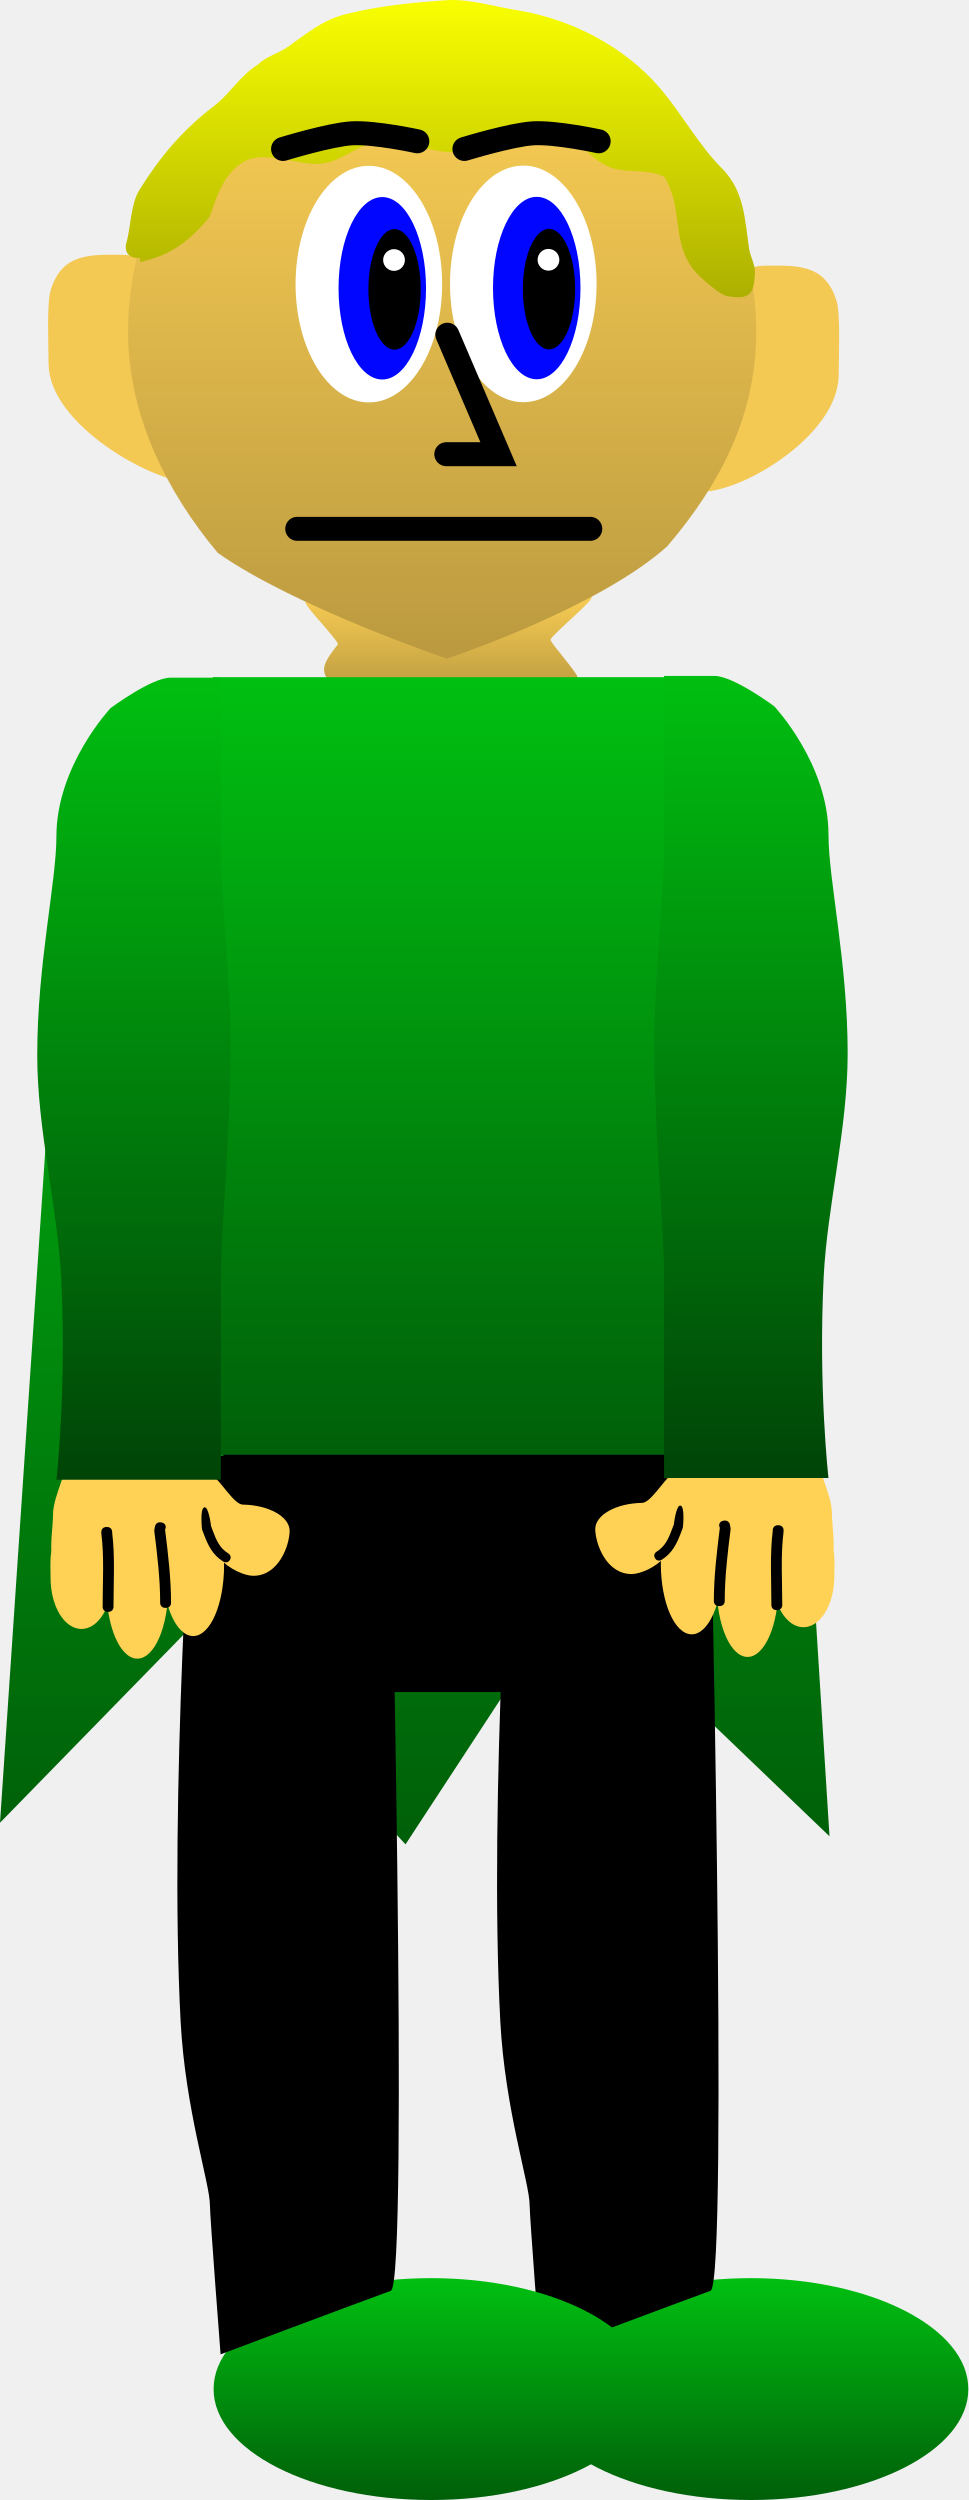
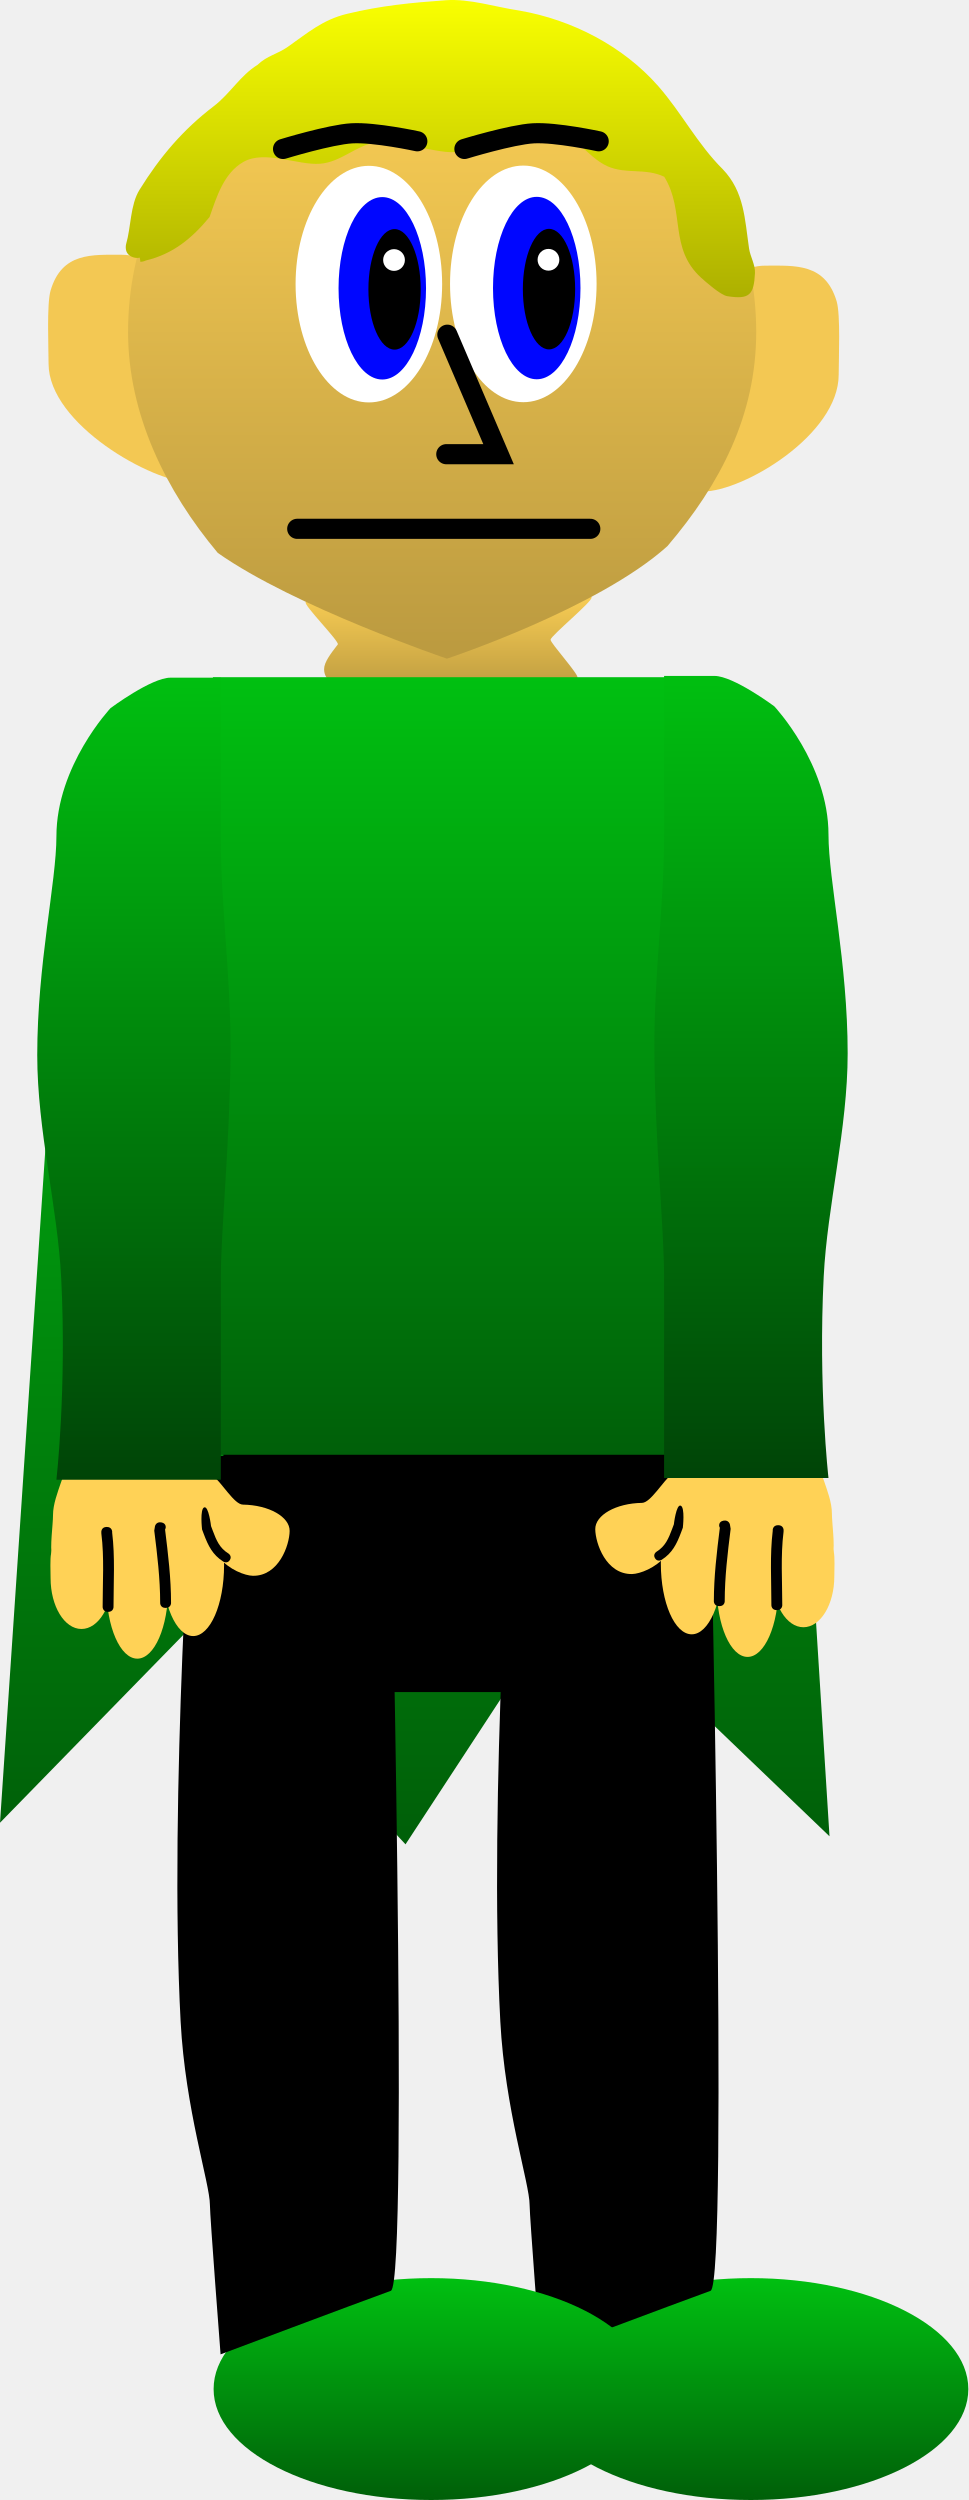
- <svg xmlns="http://www.w3.org/2000/svg" width="50.48" height="130.329" viewBox="0 0 50.48 130.329">
+ <svg xmlns="http://www.w3.org/2000/svg" width="60.087" height="155.132" viewBox="0 0 60.087 155.132">
  <defs>
-     <linearGradient id="New_Gradient_Swatch_1" x1="21.622" y1="35.742" x2="21.622" y2="96.149" gradientUnits="userSpaceOnUse">
+     <linearGradient id="New_Gradient_Swatch_1" x1="25.736" y1="42.545" x2="25.736" y2="114.447" gradientUnits="userSpaceOnUse">
      <stop offset="0" stop-color="#00c011" />
      <stop offset="1" stop-color="#005f09" />
    </linearGradient>
-     <linearGradient id="New_Gradient_Swatch_1-2" x1="39.141" y1="118.763" x2="39.141" y2="130.329" gradientUnits="userSpaceOnUse">
+     <linearGradient id="New_Gradient_Swatch_1-2" x1="46.59" y1="141.365" x2="46.59" y2="155.132" gradientUnits="userSpaceOnUse">
      <stop offset="0" stop-color="#00c011" />
      <stop offset="1" stop-color="#005f09" />
    </linearGradient>
-     <linearGradient id="New_Gradient_Swatch_1-3" x1="22.474" y1="118.763" x2="22.474" y2="130.329" gradientUnits="userSpaceOnUse">
+     <linearGradient id="New_Gradient_Swatch_1-3" x1="26.752" y1="141.365" x2="26.752" y2="155.132" gradientUnits="userSpaceOnUse">
      <stop offset="0" stop-color="#00c011" />
      <stop offset="1" stop-color="#005f09" />
    </linearGradient>
-     <linearGradient id="linear-gradient-1" x1="23.386" y1="30.506" x2="23.386" y2="36.075" gradientUnits="userSpaceOnUse">
+     <linearGradient id="linear-gradient-1" x1="27.837" y1="36.311" x2="27.837" y2="42.941" gradientUnits="userSpaceOnUse">
      <stop offset="0" stop-color="#ffd256" />
      <stop offset="1" stop-color="#bc9b40" />
    </linearGradient>
-     <linearGradient id="linear-gradient-2" x1="23.049" y1="0.932" x2="23.049" y2="33.678" gradientUnits="userSpaceOnUse">
+     <linearGradient id="linear-gradient-2" x1="27.436" y1="1.109" x2="27.436" y2="40.087" gradientUnits="userSpaceOnUse">
      <stop offset="0" stop-color="#ffd256" />
      <stop offset="1" stop-color="#bc9b40" />
    </linearGradient>
-     <linearGradient id="linear-gradient-3" x1="22.957" y1="0" x2="22.957" y2="15.495" gradientUnits="userSpaceOnUse">
+     <linearGradient id="linear-gradient-3" x1="27.326" y1="0" x2="27.326" y2="18.444" gradientUnits="userSpaceOnUse">
      <stop offset="0" stop-color="#f9ff00" />
      <stop offset="1" stop-color="#adb000" />
    </linearGradient>
-     <linearGradient id="New_Gradient_Swatch_1-4" x1="23.245" y1="35.303" x2="23.245" y2="75.839" gradientUnits="userSpaceOnUse">
+     <linearGradient id="New_Gradient_Swatch_1-4" x1="27.669" y1="42.022" x2="27.669" y2="90.272" gradientUnits="userSpaceOnUse">
      <stop offset="0" stop-color="#00c011" />
      <stop offset="1" stop-color="#005f09" />
    </linearGradient>
-     <linearGradient id="New_Gradient_Swatch_2" x1="6.98" y1="35.328" x2="6.98" y2="77.141" gradientUnits="userSpaceOnUse">
+     <linearGradient id="New_Gradient_Swatch_2" x1="8.308" y1="42.052" x2="8.308" y2="91.822" gradientUnits="userSpaceOnUse">
      <stop offset="0" stop-color="#00bf10" />
      <stop offset="1" stop-color="#004407" />
    </linearGradient>
-     <linearGradient id="New_Gradient_Swatch_2-2" x1="39.151" y1="35.237" x2="39.151" y2="77.05" gradientUnits="userSpaceOnUse">
+     <linearGradient id="New_Gradient_Swatch_2-2" x1="46.602" y1="41.943" x2="46.602" y2="91.714" gradientUnits="userSpaceOnUse">
      <stop offset="0" stop-color="#00bf10" />
      <stop offset="1" stop-color="#004407" />
    </linearGradient>
  </defs>
  <g id="Layer_1" data-name="Layer 1">
    <g id="Zach">
-       <path id="Cape" d="M7.962 35.938 C10.703 35.855 28.683 35.434 36.325 36.167 C38.798 36.405 39.762 40.385 39.762 40.385 L43.243 95.729 L29.835 82.867 L21.14 96.149 L10.295 84.473 L0 95.022 L3.653 40.776 C3.653 40.776 6.936 35.97 7.962 35.938 Z" fill="url(#New_Gradient_Swatch_1)" />
+       <path id="Cape" d="M9.477 42.778 C12.74 42.678 34.142 42.177 43.238 43.05 C46.181 43.333 47.329 48.07 47.329 48.07 L51.473 113.947 L35.513 98.638 L25.163 114.447 L12.254 100.549 L0 113.106 L4.348 48.536 C4.348 48.536 8.256 42.815 9.477 42.778 Z" fill="url(#New_Gradient_Swatch_1)" />
      <g id="Right_Leg" data-name="Right Leg">
-         <ellipse id="Shoe" cx="39.141" cy="124.546" rx="11.339" ry="5.783" fill="url(#New_Gradient_Swatch_1-2)" />
-         <path id="Leg" d="M37.042 119.423 C35.174 120.101 28.165 122.736 28.165 122.736 C28.165 122.736 27.61 115.534 27.61 114.947 C27.61 113.827 26.327 109.987 26.082 105.385 C25.467 93.833 26.721 75.969 26.721 75.969 L36.988 75.524 C36.988 75.524 38.009 119.072 37.042 119.423 Z" fill="#000000" />
+         <ellipse id="Shoe" cx="46.59" cy="148.248" rx="13.497" ry="6.884" fill="url(#New_Gradient_Swatch_1-2)" />
+         <path id="Leg" d="M44.091 142.151 C41.868 142.958 33.526 146.094 33.526 146.094 C33.526 146.094 32.864 137.521 32.864 136.823 C32.864 135.489 31.338 130.918 31.046 125.441 C30.314 111.69 31.806 90.427 31.806 90.427 L44.027 89.898 C44.027 89.898 45.243 141.733 44.091 142.151 Z" fill="#000000" />
      </g>
      <g id="Left_Leg" data-name="Left Leg">
-         <ellipse id="Shoe-2" data-name="Shoe" cx="22.474" cy="124.546" rx="11.339" ry="5.783" fill="url(#New_Gradient_Swatch_1-3)" />
-         <path id="Leg-2" data-name="Leg" d="M20.375 119.423 C18.507 120.101 11.499 122.736 11.499 122.736 C11.499 122.736 10.943 115.534 10.943 114.947 C10.943 113.827 9.661 109.987 9.416 105.385 C8.801 93.833 10.054 75.969 10.054 75.969 L20.321 75.524 C20.321 75.524 21.343 119.072 20.375 119.423 Z" fill="#000000" />
+         <ellipse id="Shoe-2" data-name="Shoe" cx="26.752" cy="148.248" rx="13.497" ry="6.884" fill="url(#New_Gradient_Swatch_1-3)" />
+         <path id="Leg-2" data-name="Leg" d="M24.253 142.151 C22.029 142.958 13.687 146.094 13.687 146.094 C13.687 146.094 13.026 137.521 13.026 136.823 C13.026 135.489 11.499 130.918 11.208 125.441 C10.476 111.69 11.968 90.427 11.968 90.427 L24.188 89.898 C24.188 89.898 25.404 141.733 24.253 142.151 Z" fill="#000000" />
      </g>
-       <rect id="Pants_Top" data-name="Pants Top" x="11.647" y="75.737" width="24.663" height="12.473" fill="#000000" />
-       <path id="Neck" d="M16.895 34.885 C16.895 34.516 17.25 34.064 17.61 33.595 C17.717 33.455 15.805 31.53 15.936 31.389 C17.062 30.17 21.036 30.762 23.096 30.762 C25.762 30.762 30.272 29.986 30.841 31.137 C30.932 31.322 28.702 33.15 28.702 33.349 C28.702 33.54 30.193 35.163 30.107 35.343 C29.555 36.504 25.777 35.936 23.096 35.936 C20 35.936 16.895 36.314 16.895 34.885 Z" fill="url(#linear-gradient-1)" />
+       <rect id="Pants_Top" data-name="Pants Top" x="13.864" y="90.151" width="29.356" height="14.847" fill="#000000" />
+       <path id="Neck" d="M20.111 41.524 C20.111 41.085 20.533 40.546 20.961 39.989 C21.089 39.822 18.813 37.53 18.968 37.362 C20.309 35.912 25.04 36.616 27.491 36.616 C30.665 36.616 36.033 35.692 36.71 37.062 C36.819 37.283 34.164 39.459 34.164 39.696 C34.164 39.923 35.939 41.855 35.837 42.069 C35.18 43.451 30.683 42.775 27.491 42.775 C23.806 42.775 20.111 43.225 20.111 41.524 Z" fill="url(#linear-gradient-1)" />
      <g id="Face">
-         <path id="Right_Ear" data-name="Right Ear" d="M43.722 19.53 C43.722 22.668 38.75 25.625 36.639 25.625 C34.529 25.625 36.078 22.668 36.078 19.53 C36.078 16.392 37.789 13.849 39.9 13.849 C41.462 13.849 43.024 13.713 43.617 15.709 C43.825 16.41 43.722 18.714 43.722 19.53 Z" fill="#f3c853" />
-         <path id="Left_Ear" data-name="Left Ear" d="M2.532 18.963 C2.532 18.147 2.429 15.843 2.638 15.142 C3.231 13.146 4.792 13.282 6.354 13.282 C8.465 13.282 10.176 15.825 10.176 18.963 C10.176 22.101 12.162 25.167 10.051 25.167 C7.941 25.167 2.532 22.101 2.532 18.963 Z" fill="#f3c853" />
-         <path id="Face-2" data-name="Face" d="M6.677 17.305 C6.677 8.262 14.007 0.932 23.049 0.932 C32.092 0.932 39.422 8.262 39.422 17.305 C39.422 21.648 37.553 25.232 34.793 28.471 C31.182 31.725 23.299 34.338 23.299 34.338 C23.299 34.338 15.345 31.641 11.355 28.824 C8.651 25.599 6.677 21.598 6.677 17.305 Z" fill="url(#linear-gradient-2)" />
+         <path id="Right_Ear" data-name="Right Ear" d="M52.043 23.247 C52.043 26.982 46.125 30.501 43.612 30.501 C41.1 30.501 42.944 26.982 42.944 23.247 C42.944 19.512 44.981 16.484 47.494 16.484 C49.353 16.484 51.211 16.323 51.917 18.699 C52.165 19.533 52.043 22.276 52.043 23.247 Z" fill="#f3c853" />
+         <path id="Left_Ear" data-name="Left Ear" d="M3.014 22.572 C3.014 21.601 2.892 18.858 3.14 18.024 C3.845 15.648 5.704 15.809 7.563 15.809 C10.076 15.809 12.113 18.837 12.113 22.572 C12.113 26.307 14.477 29.956 11.964 29.956 C9.452 29.956 3.014 26.307 3.014 22.572 Z" fill="#f3c853" />
+         <path id="Face-2" data-name="Face" d="M7.947 20.598 C7.947 9.835 16.673 1.109 27.436 1.109 C38.199 1.109 46.925 9.835 46.925 20.598 C46.925 25.768 44.699 30.034 41.415 33.889 C37.117 37.763 27.733 40.873 27.733 40.873 C27.733 40.873 18.266 37.662 13.515 34.31 C10.297 30.471 7.947 25.709 7.947 20.598 Z" fill="url(#linear-gradient-2)" />
        <g id="Left_Eye" data-name="Left Eye">
-           <ellipse id="Outer_White" data-name="Outer White" cx="19.229" cy="14.812" rx="3.82" ry="6.167" fill="#ffffff" />
-           <ellipse id="Color" cx="19.929" cy="15.029" rx="2.28" ry="4.755" fill="#0006ff" />
-           <ellipse id="Black" cx="20.569" cy="15.085" rx="1.363" ry="3.142" fill="#000000" />
-           <circle id="Inner_White" data-name="Inner White" cx="20.541" cy="13.555" r="0.567" fill="#ffffff" />
+           <ellipse id="Outer_White" data-name="Outer White" cx="22.889" cy="17.631" rx="4.547" ry="7.341" fill="#ffffff" />
+           <ellipse id="Color" cx="23.722" cy="17.89" rx="2.714" ry="5.66" fill="#0006ff" />
+           <ellipse id="Black" cx="24.483" cy="17.956" rx="1.622" ry="3.74" fill="#000000" />
+           <circle id="Inner_White" data-name="Inner White" cx="24.45" cy="16.135" r="0.675" fill="#ffffff" />
        </g>
        <g id="Right_Eye" data-name="Right Eye">
-           <ellipse id="Outer_White-2" data-name="Outer White" cx="27.281" cy="14.8" rx="3.82" ry="6.167" fill="#ffffff" />
-           <ellipse id="Color-2" data-name="Color" cx="27.981" cy="15.017" rx="2.28" ry="4.755" fill="#0006ff" />
-           <ellipse id="Black-2" data-name="Black" cx="28.62" cy="15.072" rx="1.363" ry="3.142" fill="#000000" />
-           <circle id="Inner_White-2" data-name="Inner White" cx="28.593" cy="13.543" r="0.567" fill="#ffffff" />
+           <ellipse id="Outer_White-2" data-name="Outer White" cx="32.473" cy="17.616" rx="4.547" ry="7.341" fill="#ffffff" />
+           <ellipse id="Color-2" data-name="Color" cx="33.306" cy="17.875" rx="2.714" ry="5.66" fill="#0006ff" />
+           <ellipse id="Black-2" data-name="Black" cx="34.067" cy="17.941" rx="1.622" ry="3.74" fill="#000000" />
+           <circle id="Inner_White-2" data-name="Inner White" cx="34.034" cy="16.12" r="0.675" fill="#ffffff" />
        </g>
-         <ellipse id="Mouth_Open" data-name="Mouth Open" cx="16.484" cy="25.975" rx="4.308" ry="3.667" fill="none" stroke="#000000" stroke-miterlimit="10" display="none" />
-         <line id="Mouth" x1="15.495" y1="27.569" x2="30.773" y2="27.569" fill="none" stroke="#000000" stroke-width="1.25" stroke-linecap="round" stroke-miterlimit="10" />
-         <path id="Hair" d="M7.313 13.593 L7.285 13.43 C7.197 13.454 7.09 13.456 6.962 13.419 C6.418 13.26 6.576 12.717 6.576 12.717 C6.833 11.843 6.786 10.681 7.273 9.895 C8.339 8.176 9.525 6.771 11.144 5.536 C11.993 4.888 12.531 3.929 13.426 3.381 C13.935 2.893 14.445 2.833 15.004 2.442 C16.03 1.724 16.809 1.032 18.089 0.722 C19.863 0.293 21.444 0.141 23.246 0.012 C24.483 -0.078 25.844 0.371 27.085 0.553 C29.807 1.025 32.481 2.4 34.313 4.488 C35.528 5.872 36.359 7.509 37.675 8.817 C38.81 9.999 38.826 11.438 39.05 12.956 C39.115 13.391 39.38 13.8 39.358 14.239 C39.302 15.374 39.072 15.624 37.914 15.44 C37.566 15.385 36.771 14.678 36.553 14.48 C34.855 12.942 35.727 10.983 34.627 9.213 C33.633 8.743 32.645 9.098 31.672 8.669 C30.601 8.196 29.831 6.801 28.63 6.633 C26.946 6.397 25.82 7.399 24.333 7.833 C23.572 8.056 22.874 7.863 22.12 7.734 C21.306 7.593 20.464 7.275 19.623 7.411 C18.536 7.588 17.787 8.452 16.683 8.536 C15.523 8.626 13.809 7.806 12.694 8.439 C11.661 9.025 11.292 10.275 10.925 11.313 C10.002 12.431 9.017 13.24 7.609 13.578 C7.466 13.65 7.322 13.649 7.322 13.649 L7.321 13.64 C7.318 13.64 7.315 13.641 7.312 13.641 Z" fill="url(#linear-gradient-3)" />
-         <polyline id="Nose" points="23.322,17.449 25.991,23.678 23.266,23.678" fill="none" stroke="#000000" stroke-width="1.25" stroke-linecap="round" stroke-miterlimit="10" />
-         <path id="Left_Eyebrow" data-name="Left Eyebrow" d="M14.756 7.766 C14.756 7.766 17.204 7.015 18.342 6.95 C19.535 6.882 21.756 7.366 21.756 7.366" fill="none" stroke="#000000" stroke-width="1.25" stroke-linecap="round" stroke-miterlimit="10" />
-         <path id="Right_Eyebrow" data-name="Right Eyebrow" d="M24.21 7.766 C24.21 7.766 26.658 7.015 27.797 6.95 C28.989 6.882 31.21 7.366 31.21 7.366" fill="none" stroke="#000000" stroke-width="1.25" stroke-linecap="round" stroke-miterlimit="10" />
+         <ellipse id="Mouth_Open" data-name="Mouth Open" cx="19.621" cy="30.919" rx="5.127" ry="4.364" fill="none" stroke="#000000" stroke-miterlimit="10" display="none" />
+         <line id="Mouth" x1="18.444" y1="32.815" x2="36.629" y2="32.815" fill="none" stroke="#000000" stroke-width="1.25" stroke-linecap="round" stroke-miterlimit="10" />
+         <path id="Hair" d="M8.705 16.18 L8.672 15.986 C8.567 16.015 8.439 16.017 8.286 15.972 C7.639 15.784 7.828 15.137 7.828 15.137 C8.133 14.097 8.077 12.713 8.657 11.778 C9.926 9.733 11.338 8.06 13.265 6.589 C14.275 5.819 14.916 4.676 15.981 4.024 C16.587 3.444 17.194 3.372 17.859 2.906 C19.08 2.053 20.008 1.228 21.532 0.859 C23.644 0.349 25.525 0.168 27.67 0.014 C29.143 -0.092 30.763 0.442 32.239 0.658 C35.48 1.22 38.663 2.857 40.844 5.342 C42.29 6.99 43.278 8.938 44.844 10.495 C46.196 11.902 46.214 13.615 46.482 15.422 C46.559 15.94 46.874 16.426 46.848 16.948 C46.781 18.3 46.508 18.597 45.129 18.379 C44.715 18.313 43.769 17.471 43.509 17.236 C41.489 15.405 42.526 13.073 41.217 10.967 C40.033 10.407 38.858 10.83 37.7 10.318 C36.424 9.755 35.508 8.096 34.078 7.896 C32.075 7.615 30.733 8.807 28.964 9.324 C28.058 9.589 27.227 9.36 26.33 9.206 C25.361 9.038 24.358 8.66 23.357 8.822 C22.063 9.031 21.172 10.06 19.858 10.161 C18.478 10.267 16.437 9.292 15.109 10.045 C13.881 10.743 13.441 12.231 13.005 13.466 C11.905 14.797 10.733 15.76 9.057 16.162 C8.887 16.247 8.716 16.246 8.716 16.246 L8.714 16.235 C8.711 16.236 8.707 16.237 8.704 16.237 Z" fill="url(#linear-gradient-3)" />
+         <polyline id="Nose" points="27.76,20.769 30.937,28.184 27.694,28.184" fill="none" stroke="#000000" stroke-width="1.25" stroke-linecap="round" stroke-miterlimit="10" />
+         <path id="Left_Eyebrow" data-name="Left Eyebrow" d="M17.564 9.243 C17.564 9.243 20.478 8.35 21.833 8.273 C23.252 8.191 25.896 8.767 25.896 8.767" fill="none" stroke="#000000" stroke-width="1.25" stroke-linecap="round" stroke-miterlimit="10" />
+         <path id="Right_Eyebrow" data-name="Right Eyebrow" d="M28.818 9.243 C28.818 9.243 31.732 8.35 33.087 8.273 C34.506 8.191 37.15 8.767 37.15 8.767" fill="none" stroke="#000000" stroke-width="1.25" stroke-linecap="round" stroke-miterlimit="10" />
        <g id="Glasses" display="none">
-           <line x1="7.349" y1="14.135" x2="15.076" y2="14.135" fill="none" stroke="#000000" stroke-width="1.25" stroke-linecap="round" stroke-miterlimit="10" />
-           <line x1="39.331" y1="14.9" x2="32.099" y2="14.989" fill="none" stroke="#000000" stroke-width="1.25" stroke-linecap="round" stroke-miterlimit="10" />
-           <ellipse cx="19.434" cy="15.37" rx="3.938" ry="6.312" fill="none" stroke="#000000" stroke-width="1.25" stroke-miterlimit="10" />
-           <ellipse cx="27.809" cy="15.62" rx="3.938" ry="6.312" fill="none" stroke="#000000" stroke-width="1.25" stroke-miterlimit="10" />
+           <line x1="8.747" y1="16.825" x2="17.945" y2="16.825" fill="none" stroke="#000000" stroke-width="1.25" stroke-linecap="round" stroke-miterlimit="10" />
+           <line x1="46.816" y1="17.736" x2="38.208" y2="17.842" fill="none" stroke="#000000" stroke-width="1.25" stroke-linecap="round" stroke-miterlimit="10" />
+           <ellipse cx="23.132" cy="18.295" rx="4.687" ry="7.514" fill="none" stroke="#000000" stroke-width="1.25" stroke-miterlimit="10" />
+           <ellipse cx="33.101" cy="18.592" rx="4.687" ry="7.514" fill="none" stroke="#000000" stroke-width="1.25" stroke-miterlimit="10" />
        </g>
      </g>
-       <rect id="Shirt" x="11.099" y="35.303" width="24.292" height="40.536" fill="url(#New_Gradient_Swatch_1-4)" />
+       <rect id="Shirt" x="13.211" y="42.022" width="28.916" height="48.25" fill="url(#New_Gradient_Swatch_1-4)" />
      <g id="Left_Arm" data-name="Left Arm">
        <g id="Hand">
-           <path id="Hand-2" data-name="Hand" d="M12.028 78.825 C12.028 81.52 9.843 83.705 7.148 83.705 C4.982 83.705 3.226 83.051 2.715 81.135 C2.59 80.667 2.764 79.503 2.764 78.974 C2.764 78.429 3.002 77.806 3.166 77.316 C3.817 75.385 4.998 73.945 7.148 73.945 C9.204 73.945 10.369 75.415 11.087 77.215 C11.31 77.774 12.028 78.186 12.028 78.825 Z" fill="#ffd256" />
-           <path id="Finger" d="M12.663 78.439 C14.017 78.459 15.108 79.074 15.099 79.813 C15.09 80.552 14.537 82.168 13.183 82.148 C12.786 82.142 11.939 81.837 11.427 81.194 C10.193 79.643 9.247 76.794 9.254 76.271 C9.26 75.779 10.072 76.105 11.08 76.911 C11.584 77.314 12.212 78.432 12.663 78.439 Z" fill="#ffd256" />
-           <ellipse id="Finger-2" data-name="Finger" cx="10.071" cy="81.599" rx="1.61" ry="3.691" fill="#ffd256" />
-           <ellipse id="Finger-3" data-name="Finger" cx="7.159" cy="82.777" rx="1.61" ry="3.691" fill="#ffd256" />
-           <path id="Divider" d="M11.002 79.556 L11.093 79.8 C11.277 80.291 11.445 80.7 11.903 80.983 C11.903 80.983 12.115 81.115 11.983 81.327 C11.85 81.539 11.638 81.407 11.638 81.407 C11.083 81.056 10.85 80.576 10.625 79.975 L10.533 79.732 C10.533 79.732 10.411 78.67 10.645 78.583 C10.879 78.495 11.002 79.556 11.002 79.556 Z" fill="#000000" />
-           <path id="Finger-4" data-name="Finger" d="M5.857 82.271 C5.857 83.735 5.136 84.921 4.247 84.921 C3.358 84.921 2.637 83.735 2.637 82.271 C2.637 81.951 2.603 81.264 2.666 80.98 C2.892 79.965 3.553 79.62 4.247 79.62 C5.136 79.62 5.857 80.807 5.857 82.271 Z" fill="#ffd256" />
-           <path id="Divider-2" data-name="Divider" d="M8.636 79.662 L8.605 79.738 C8.764 81.015 8.917 82.286 8.917 83.571 C8.917 83.571 8.917 83.823 8.633 83.823 C8.35 83.823 8.35 83.571 8.35 83.571 C8.35 82.305 8.199 81.052 8.041 79.794 L8.08 79.563 C8.08 79.563 8.135 79.315 8.413 79.365 C8.691 79.414 8.636 79.662 8.636 79.662 Z" fill="#000000" />
-           <path id="Divider-3" data-name="Divider" d="M5.848 79.855 L5.847 79.889 C6.003 81.16 5.917 82.494 5.917 83.776 C5.917 83.776 5.917 84.03 5.634 84.03 C5.35 84.03 5.35 83.776 5.35 83.776 C5.35 82.514 5.44 81.196 5.283 79.945 L5.281 79.855 C5.281 79.855 5.281 79.602 5.565 79.602 C5.848 79.602 5.848 79.855 5.848 79.855 Z" fill="#000000" />
+           <path id="Hand-2" data-name="Hand" d="M14.317 93.826 C14.317 97.034 11.716 99.635 8.508 99.635 C5.93 99.635 3.84 98.856 3.231 96.576 C3.082 96.019 3.29 94.633 3.29 94.003 C3.29 93.355 3.573 92.613 3.769 92.03 C4.543 89.732 5.949 88.018 8.508 88.018 C10.956 88.018 12.342 89.767 13.197 91.91 C13.463 92.575 14.317 93.066 14.317 93.826 Z" fill="#ffd256" />
+           <path id="Finger" d="M15.073 93.366 C16.685 93.39 17.983 94.123 17.973 95.002 C17.962 95.882 17.303 97.806 15.691 97.782 C15.219 97.775 14.211 97.411 13.602 96.646 C12.132 94.8 11.007 91.409 11.015 90.787 C11.022 90.201 11.989 90.588 13.189 91.548 C13.789 92.028 14.536 93.358 15.073 93.366 Z" fill="#ffd256" />
+           <ellipse id="Finger-2" data-name="Finger" cx="11.987" cy="97.129" rx="1.917" ry="4.393" fill="#ffd256" />
+           <ellipse id="Finger-3" data-name="Finger" cx="8.521" cy="98.531" rx="1.917" ry="4.393" fill="#ffd256" />
+           <path id="Divider" d="M13.095 94.697 L13.204 94.986 C13.423 95.572 13.623 96.059 14.169 96.395 C14.169 96.395 14.421 96.552 14.263 96.805 C14.105 97.057 13.853 96.899 13.853 96.899 C13.192 96.481 12.915 95.91 12.647 95.195 L12.538 94.906 C12.538 94.906 12.393 93.642 12.671 93.538 C12.95 93.433 13.095 94.697 13.095 94.697 Z" fill="#000000" />
+           <path id="Finger-4" data-name="Finger" d="M6.972 97.928 C6.972 99.67 6.114 101.083 5.055 101.083 C3.997 101.083 3.139 99.67 3.139 97.928 C3.139 97.547 3.098 96.73 3.173 96.391 C3.442 95.184 4.229 94.773 5.055 94.773 C6.114 94.773 6.972 96.186 6.972 97.928 Z" fill="#ffd256" />
+           <path id="Divider-2" data-name="Divider" d="M10.279 94.822 L10.243 94.913 C10.432 96.433 10.614 97.946 10.614 99.475 C10.614 99.475 10.614 99.776 10.277 99.776 C9.939 99.776 9.939 99.475 9.939 99.475 C9.939 97.969 9.759 96.477 9.572 94.979 L9.617 94.705 C9.617 94.705 9.684 94.41 10.014 94.469 C10.345 94.528 10.279 94.822 10.279 94.822 Z" fill="#000000" />
+           <path id="Divider-3" data-name="Divider" d="M6.961 95.053 L6.959 95.093 C7.145 96.606 7.044 98.193 7.044 99.72 C7.044 99.72 7.044 100.022 6.706 100.022 C6.369 100.022 6.369 99.72 6.369 99.72 C6.369 98.217 6.476 96.648 6.289 95.16 L6.287 95.053 C6.287 95.053 6.287 94.751 6.624 94.751 C6.961 94.751 6.961 95.053 6.961 95.053 Z" fill="#000000" />
        </g>
-         <path id="Arm" d="M2.941 77.141 C2.941 77.141 3.48 72.402 3.191 66.639 C3.004 62.926 1.941 58.948 1.941 55.006 C1.941 50.268 2.941 45.977 2.941 43.602 C2.941 39.916 5.765 36.914 5.765 36.914 C5.765 36.914 7.891 35.328 8.886 35.328 C9.799 35.328 11.512 35.328 11.512 35.328 C11.512 35.328 11.512 38.856 11.512 43.733 C11.512 47.252 12.038 50.882 12.018 54.826 C11.993 59.536 11.512 64.099 11.512 66.642 C11.512 70.928 11.512 77.141 11.512 77.141 Z" fill="url(#New_Gradient_Swatch_2)" />
+         <path id="Arm" d="M3.501 91.822 C3.501 91.822 4.143 86.181 3.798 79.321 C3.576 74.902 2.311 70.166 2.311 65.474 C2.311 59.835 3.501 54.727 3.501 51.9 C3.501 47.513 6.862 43.939 6.862 43.939 C6.862 43.939 9.392 42.052 10.577 42.052 C11.664 42.052 13.703 42.052 13.703 42.052 C13.703 42.052 13.703 46.25 13.703 52.056 C13.703 56.245 14.33 60.565 14.305 65.26 C14.276 70.867 13.703 76.298 13.703 79.325 C13.703 84.427 13.703 91.822 13.703 91.822 Z" fill="url(#New_Gradient_Swatch_2)" />
      </g>
      <g id="Right_Arm" data-name="Right Arm">
        <g id="Hand-3" data-name="Hand">
-           <path id="Hand-4" data-name="Hand" d="M34.104 78.734 C34.104 78.095 34.821 77.683 35.044 77.124 C35.763 75.324 36.927 73.854 38.983 73.854 C41.133 73.854 42.315 75.295 42.965 77.225 C43.13 77.715 43.368 78.338 43.368 78.883 C43.368 79.412 43.542 80.576 43.417 81.044 C42.905 82.96 41.15 83.614 38.983 83.614 C36.288 83.614 34.104 81.429 34.104 78.734 Z" fill="#ffd256" />
-           <path id="Finger-5" data-name="Finger" d="M33.468 78.348 C33.92 78.341 34.547 77.223 35.051 76.82 C36.059 76.014 36.872 75.688 36.878 76.181 C36.884 76.703 35.939 79.552 34.704 81.103 C34.192 81.746 33.345 82.051 32.949 82.057 C31.595 82.077 31.041 80.461 31.032 79.722 C31.023 78.983 32.114 78.368 33.468 78.348 Z" fill="#ffd256" />
-           <ellipse id="Finger-6" data-name="Finger" cx="36.06" cy="81.509" rx="1.61" ry="3.691" fill="#ffd256" />
-           <ellipse id="Finger-7" data-name="Finger" cx="38.972" cy="82.687" rx="1.61" ry="3.691" fill="#ffd256" />
-           <path id="Finger-8" data-name="Finger" d="M40.274 82.18 C40.274 80.716 40.995 79.53 41.884 79.53 C42.579 79.53 43.24 79.874 43.465 80.889 C43.529 81.173 43.494 81.86 43.494 82.18 C43.494 83.644 42.773 84.83 41.884 84.83 C40.995 84.83 40.274 83.644 40.274 82.18 Z" fill="#ffd256" />
-           <path id="Divider-4" data-name="Divider" d="M35.13 79.466 C35.13 79.466 35.252 78.404 35.486 78.492 C35.72 78.58 35.598 79.641 35.598 79.641 L35.507 79.884 C35.281 80.485 35.048 80.965 34.493 81.316 C34.493 81.316 34.281 81.448 34.149 81.236 C34.016 81.024 34.228 80.892 34.228 80.892 C34.686 80.609 34.854 80.2 35.039 79.709 L35.13 79.466 Z" fill="#000000" />
-           <path id="Divider-5" data-name="Divider" d="M37.496 79.571 C37.496 79.571 37.44 79.324 37.718 79.274 C37.996 79.225 38.052 79.472 38.052 79.472 L38.09 79.703 C37.933 80.961 37.781 82.214 37.781 83.48 C37.781 83.48 37.781 83.732 37.498 83.732 C37.214 83.732 37.214 83.48 37.214 83.48 C37.214 82.195 37.367 80.924 37.526 79.647 L37.496 79.571 Z" fill="#000000" />
-           <path id="Divider-6" data-name="Divider" d="M40.283 79.765 C40.283 79.765 40.283 79.511 40.566 79.511 C40.85 79.511 40.85 79.765 40.85 79.765 L40.848 79.854 C40.691 81.105 40.781 82.423 40.781 83.685 C40.781 83.685 40.781 83.939 40.497 83.939 C40.214 83.939 40.214 83.685 40.214 83.685 C40.214 82.403 40.129 81.069 40.285 79.798 L40.283 79.765 Z" fill="#000000" />
+           <path id="Hand-4" data-name="Hand" d="M40.594 93.718 C40.594 92.958 41.448 92.467 41.713 91.801 C42.569 89.659 43.955 87.91 46.402 87.91 C48.962 87.91 50.368 89.624 51.142 91.922 C51.338 92.505 51.621 93.246 51.621 93.895 C51.621 94.525 51.828 95.911 51.679 96.467 C51.07 98.748 48.981 99.527 46.402 99.527 C43.194 99.527 40.594 96.926 40.594 93.718 Z" fill="#ffd256" />
+           <path id="Finger-5" data-name="Finger" d="M39.837 93.258 C40.375 93.25 41.122 91.919 41.722 91.439 C42.922 90.48 43.889 90.092 43.896 90.679 C43.903 91.3 42.778 94.692 41.308 96.538 C40.699 97.303 39.691 97.666 39.219 97.674 C37.607 97.698 36.949 95.773 36.938 94.894 C36.927 94.015 38.226 93.282 39.837 93.258 Z" fill="#ffd256" />
+           <ellipse id="Finger-6" data-name="Finger" cx="42.923" cy="97.021" rx="1.916" ry="4.393" fill="#ffd256" />
+           <ellipse id="Finger-7" data-name="Finger" cx="46.389" cy="98.423" rx="1.917" ry="4.393" fill="#ffd256" />
+           <path id="Finger-8" data-name="Finger" d="M47.939 97.82 C47.939 96.077 48.797 94.665 49.855 94.665 C50.682 94.665 51.469 95.075 51.737 96.283 C51.813 96.622 51.772 97.438 51.772 97.82 C51.772 99.562 50.914 100.975 49.855 100.975 C48.797 100.975 47.939 99.562 47.939 97.82 Z" fill="#ffd256" />
+           <path id="Divider-4" data-name="Divider" d="M41.815 94.589 C41.815 94.589 41.961 93.325 42.239 93.43 C42.518 93.534 42.372 94.798 42.372 94.798 L42.264 95.087 C41.995 95.802 41.718 96.373 41.057 96.791 C41.057 96.791 40.805 96.949 40.647 96.696 C40.49 96.444 40.742 96.286 40.742 96.286 C41.287 95.95 41.488 95.463 41.707 94.878 L41.815 94.589 Z" fill="#000000" />
+           <path id="Divider-5" data-name="Divider" d="M44.631 94.714 C44.631 94.714 44.565 94.42 44.896 94.361 C45.227 94.302 45.293 94.596 45.293 94.596 L45.339 94.871 C45.152 96.369 44.971 97.86 44.971 99.367 C44.971 99.367 44.971 99.667 44.634 99.667 C44.297 99.667 44.297 99.367 44.297 99.367 C44.297 97.838 44.478 96.324 44.668 94.805 L44.631 94.714 Z" fill="#000000" />
+           <path id="Divider-6" data-name="Divider" d="M47.949 94.945 C47.949 94.945 47.949 94.642 48.287 94.642 C48.624 94.642 48.624 94.945 48.624 94.945 L48.622 95.051 C48.435 96.54 48.542 98.108 48.542 99.612 C48.542 99.612 48.542 99.914 48.204 99.914 C47.867 99.914 47.867 99.612 47.867 99.612 C47.867 98.085 47.766 96.497 47.951 94.985 L47.949 94.945 Z" fill="#000000" />
        </g>
-         <path id="Arm-2" data-name="Arm" d="M34.619 77.05 C34.619 77.05 34.619 70.837 34.619 66.551 C34.619 64.008 34.138 59.445 34.113 54.735 C34.093 50.791 34.619 47.161 34.619 43.642 C34.619 38.765 34.619 35.237 34.619 35.237 C34.619 35.237 36.332 35.237 37.245 35.237 C38.241 35.237 40.366 36.823 40.366 36.823 C40.366 36.823 43.19 39.826 43.19 43.511 C43.19 45.886 44.19 50.177 44.19 54.915 C44.19 58.857 43.127 62.835 42.941 66.548 C42.651 72.311 43.19 77.05 43.19 77.05 Z" fill="url(#New_Gradient_Swatch_2-2)" />
+         <path id="Arm-2" data-name="Arm" d="M41.208 91.714 C41.208 91.714 41.208 84.318 41.208 79.217 C41.208 76.19 40.635 70.758 40.606 65.151 C40.581 60.457 41.208 56.137 41.208 51.948 C41.208 46.142 41.208 41.943 41.208 41.943 C41.208 41.943 43.246 41.943 44.333 41.943 C45.518 41.943 48.048 43.83 48.048 43.83 C48.048 43.83 51.41 47.405 51.41 51.791 C51.41 54.619 52.6 59.727 52.6 65.366 C52.6 70.058 51.335 74.794 51.113 79.213 C50.768 86.073 51.41 91.714 51.41 91.714 Z" fill="url(#New_Gradient_Swatch_2-2)" />
      </g>
    </g>
  </g>
</svg>
